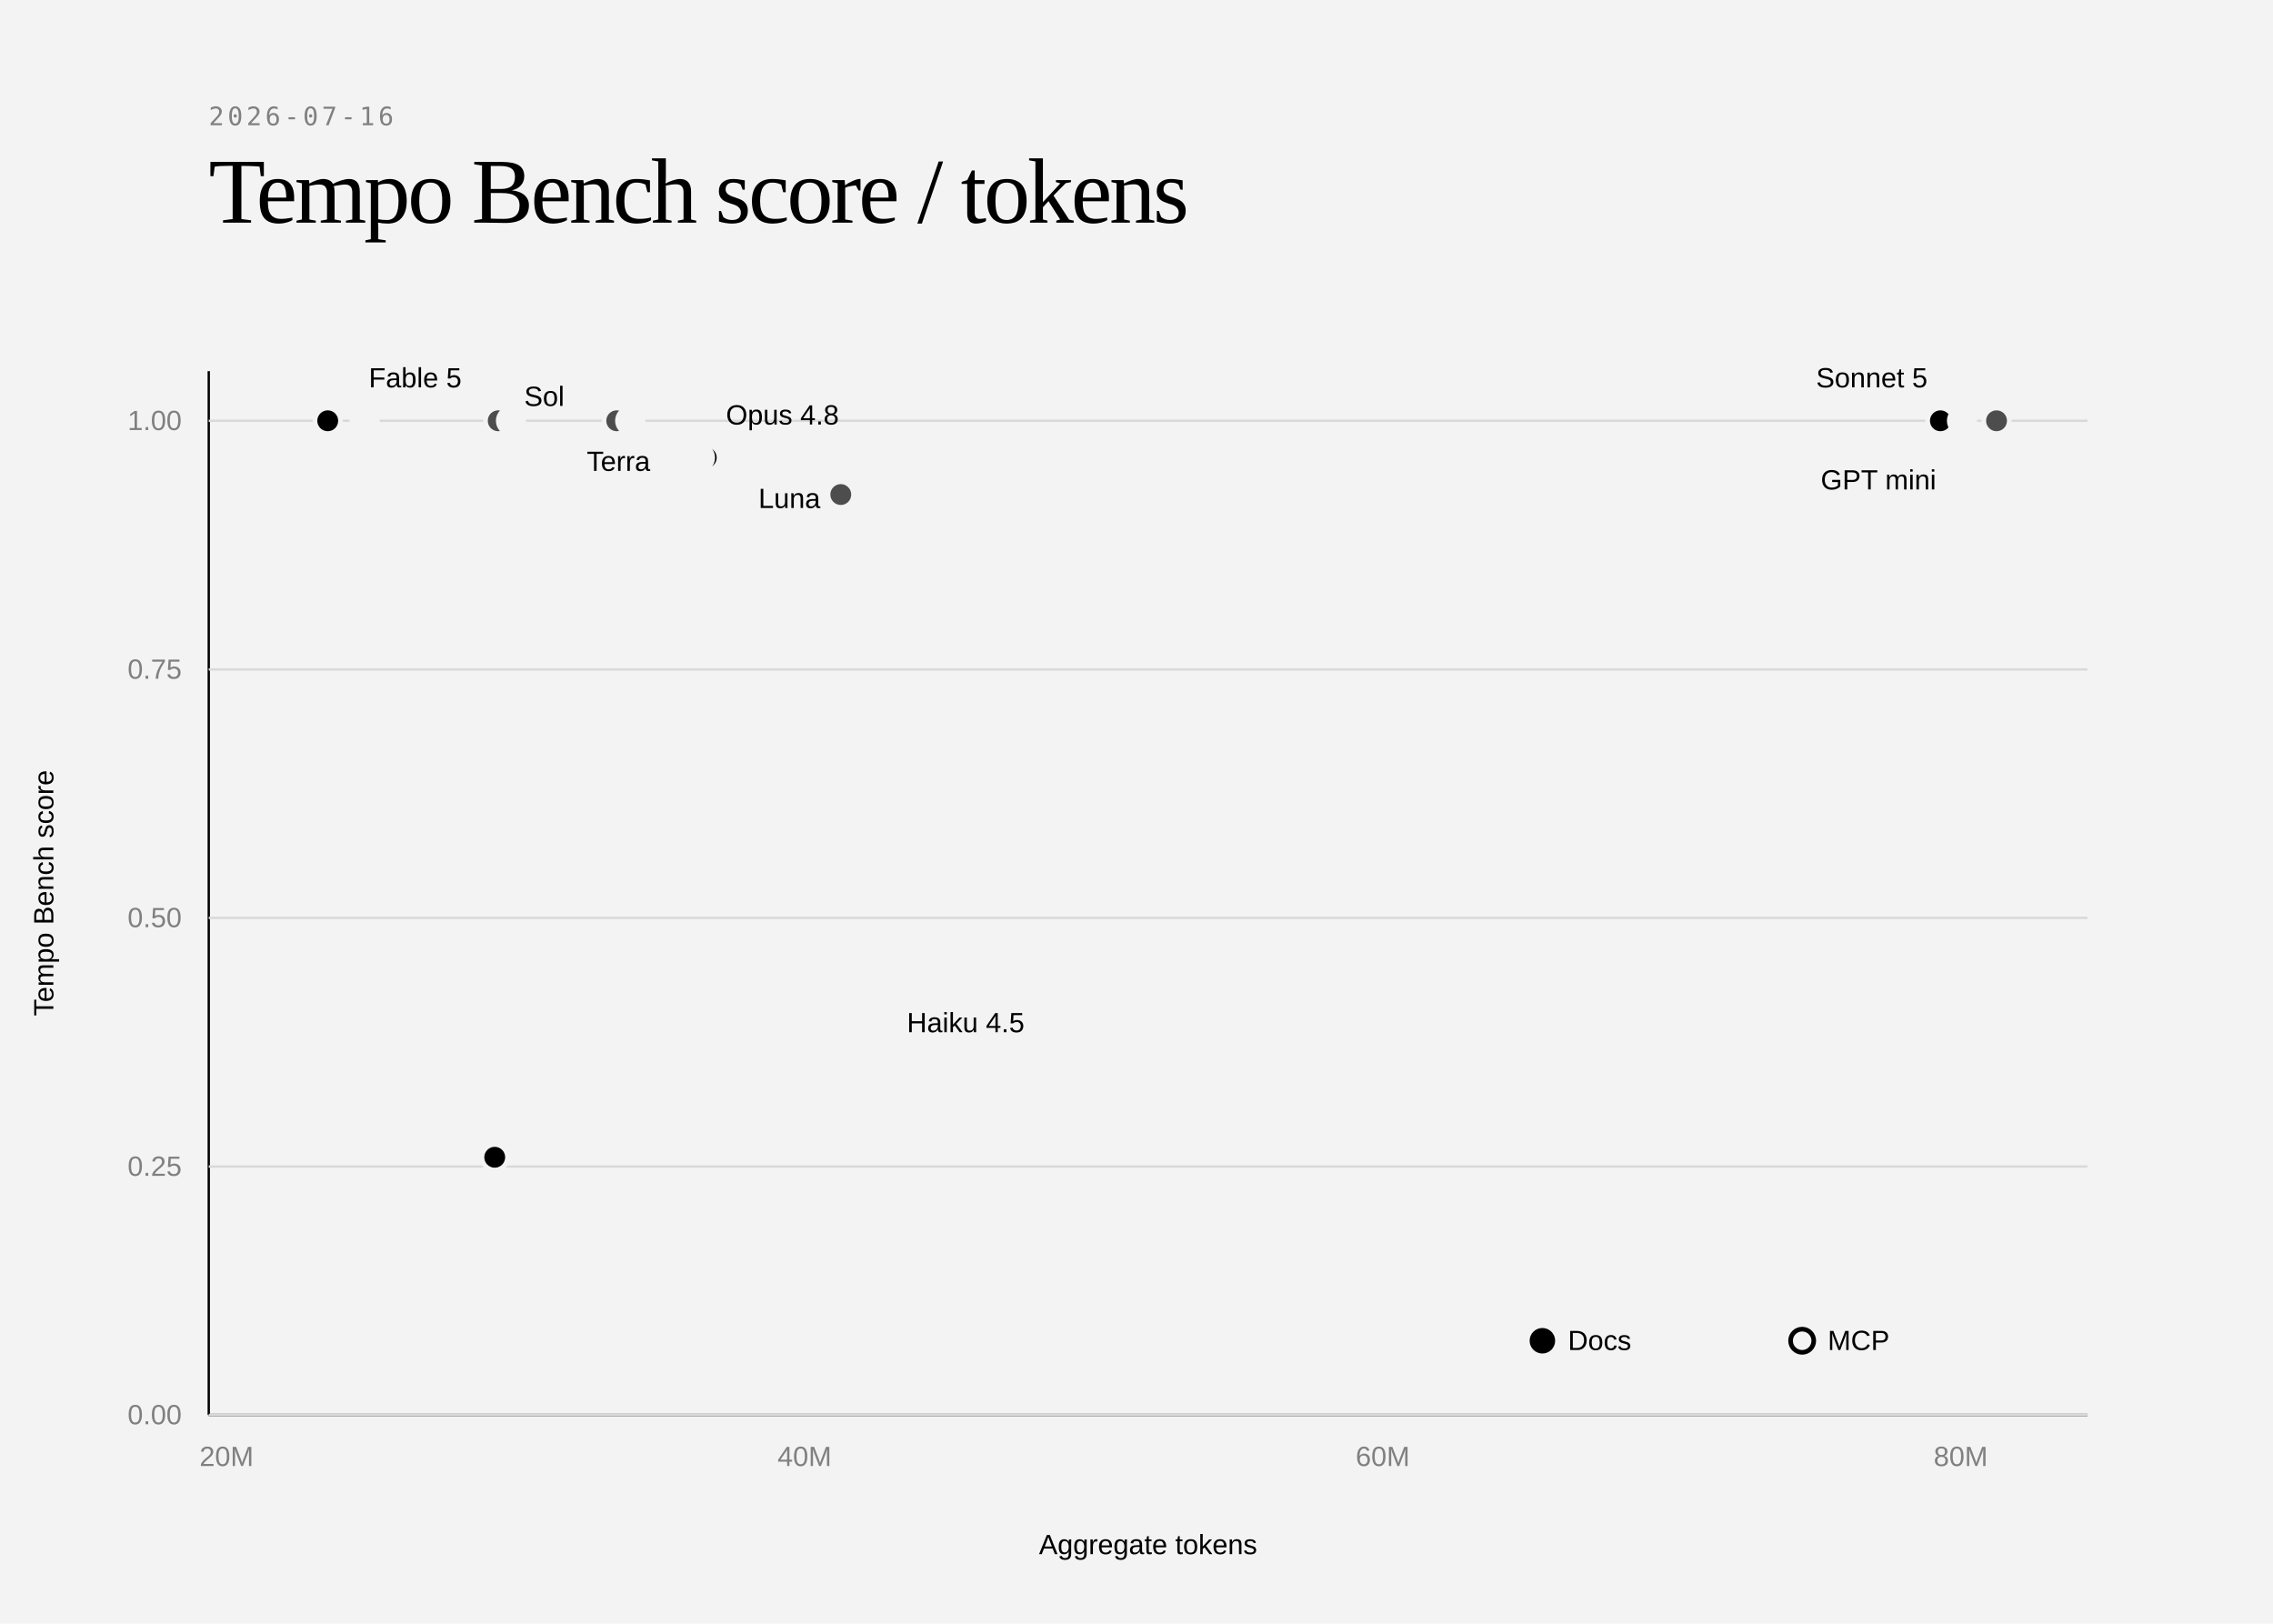
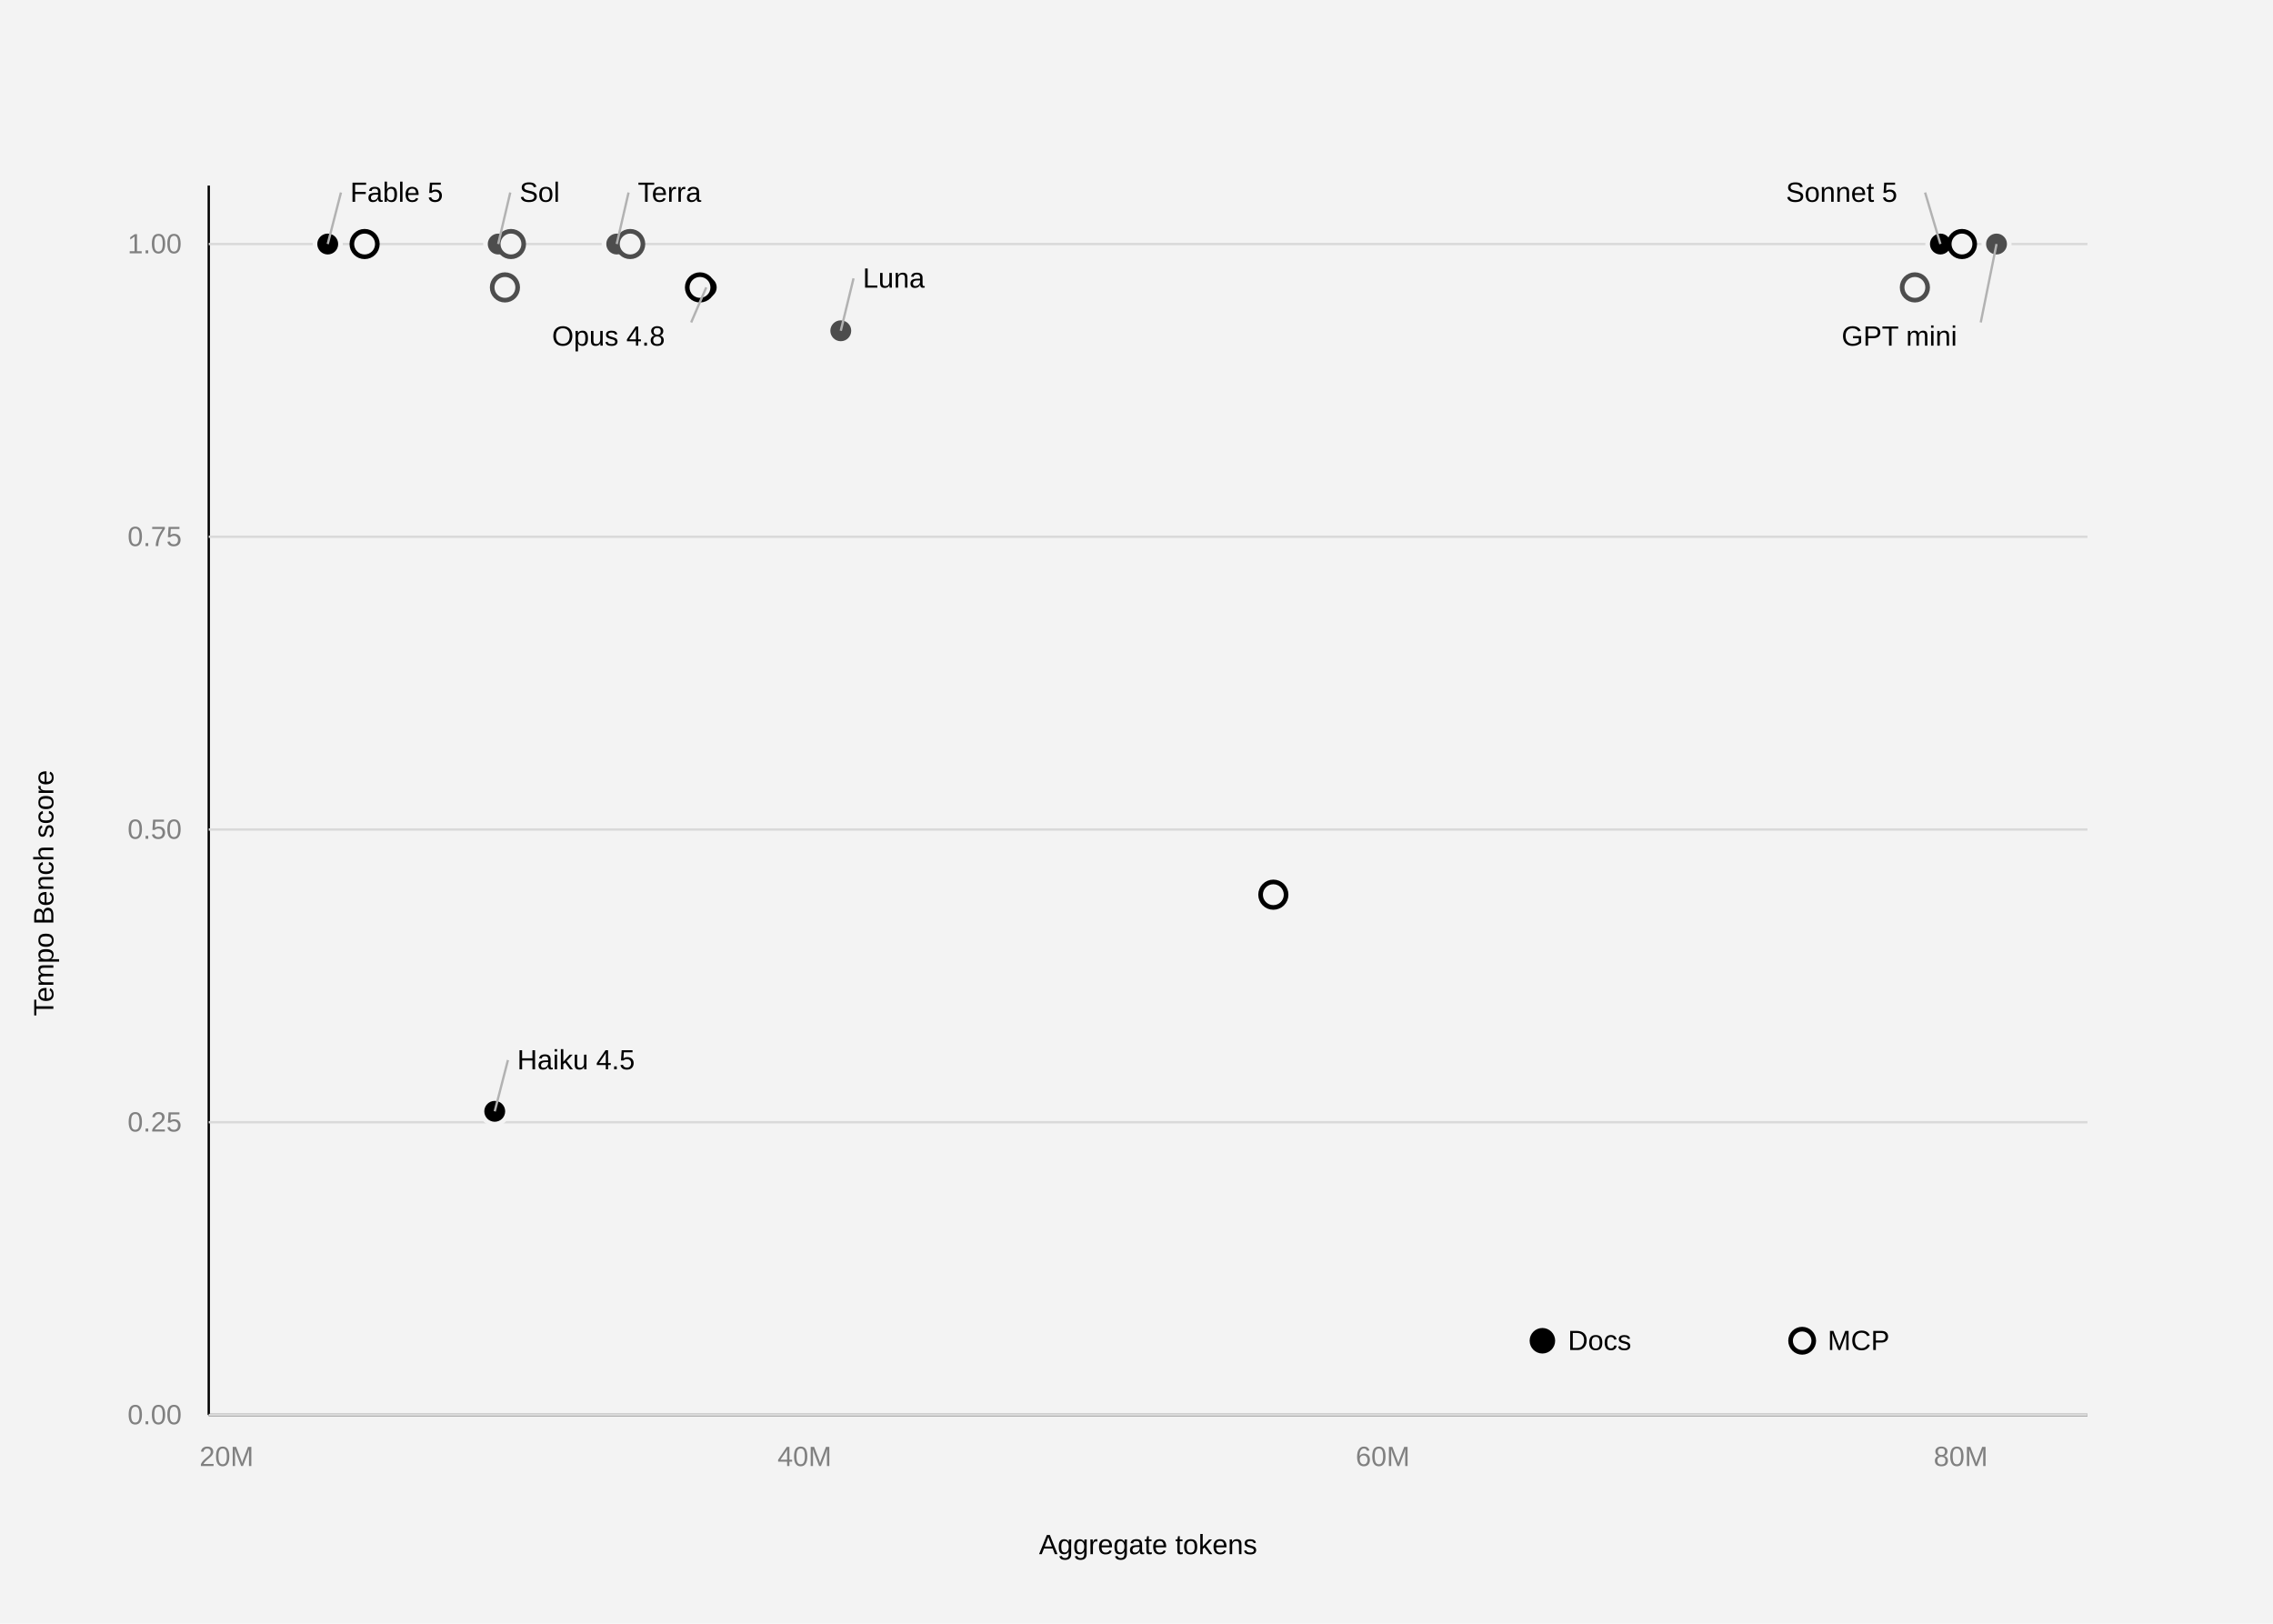
<svg xmlns="http://www.w3.org/2000/svg" width="980" height="700" viewBox="0 0 980 700" role="img" aria-labelledby="title desc">
  <style>
    .page { fill: #f3f3f3; } .ink { fill: #000; } .muted { fill: #808080; }
-     .eyebrow { font: 500 11px 'IBM Plex Mono', monospace; letter-spacing: 1.5px; text-transform: uppercase; }
-     .title { font: 300 40px 'HB Set', 'Times New Roman', Georgia, serif; letter-spacing: -1.2px; }
    .subtitle, .axis-label, .tick, .key { font: 400 12px 'Pilat', Arial, Helvetica, sans-serif; }
    .point-label { font: 400 12px 'Pilat', Arial, Helvetica, sans-serif; }
    .axis { stroke: #000; stroke-width: 1; } .grid { stroke: #d9d9d9; stroke-width: 1; }
    .leader { stroke: #b2b2b2; stroke-width: 1; } .claude { stroke: #000; fill: #000; }
+     .label-background { fill: #f3f3f3; }
    .gpt { stroke: #4d4d4d; fill: #4d4d4d; } .docs { fill: none; stroke-width: 2.25; }
    .mcp { fill: none; stroke-width: 2.25; stroke-dasharray: 1 6; stroke-linecap: round; }
-     .point { stroke: #f3f3f3; stroke-width: 2; }
+     .line-point { stroke: #f3f3f3; stroke-width: 2; } .dot { stroke-width: 2; }
  </style>
  <rect class="page" width="980" height="700" />
-   <text x="90" y="54" class="eyebrow muted">2026-07-16</text>
-   <text x="90" y="96" class="title ink">Tempo Bench score / tokens</text>
  <line x1="90" y1="610" x2="900" y2="610" class="axis" />
-   <line x1="90" y1="160" x2="90" y2="610" class="axis" />
+   <line x1="90" y1="80" x2="90" y2="610" class="axis" />
  <g class="grid">
    <line x1="90" y1="610" x2="900" y2="610" />
-     <line x1="90" y1="502.9" x2="900" y2="502.9" />
-     <line x1="90" y1="395.7" x2="900" y2="395.7" />
-     <line x1="90" y1="288.6" x2="900" y2="288.6" />
-     <line x1="90" y1="181.4" x2="900" y2="181.4" />
+     <line x1="90" y1="483.8" x2="900" y2="483.8" />
+     <line x1="90" y1="357.6" x2="900" y2="357.6" />
+     <line x1="90" y1="231.4" x2="900" y2="231.4" />
+     <line x1="90" y1="105.2" x2="900" y2="105.2" />
  </g>
  <g class="tick muted">
    <text x="55" y="614">0.00</text>
-     <text x="55" y="506.9">0.25</text>
-     <text x="55" y="399.7">0.50</text>
-     <text x="55" y="292.6">0.75</text>
-     <text x="55" y="185.4">1.00</text>
+     <text x="55" y="487.8">0.25</text>
+     <text x="55" y="361.6">0.50</text>
+     <text x="55" y="235.4">0.75</text>
+     <text x="55" y="109.2">1.00</text>
    <text x="86" y="632">20M</text>
    <text x="335.2" y="632">40M</text>
    <text x="584.5" y="632">60M</text>
    <text x="833.7" y="632">80M</text>
  </g>
  <text x="495" y="670" text-anchor="middle" class="axis-label ink">Aggregate tokens</text>
  <text transform="translate(23 385) rotate(-90)" text-anchor="middle" class="axis-label ink">Tempo Bench score</text>
-   <circle class="point dot dot-access-docs" cx="141.3" cy="181.4" r="5.5" fill="#000" stroke="#f3f3f3" />
-   <circle class="point dot dot-access-docs" cx="213.3" cy="498.9" r="5.5" fill="#000" stroke="#f3f3f3" />
-   <circle class="point dot dot-access-docs" cx="304.5" cy="197.3" r="5.5" fill="#000" stroke="#f3f3f3" />
-   <circle class="point dot dot-access-docs" cx="836.6" cy="181.4" r="5.5" fill="#000" stroke="#f3f3f3" />
-   <circle class="point dot dot-access-docs" cx="860.8" cy="181.4" r="5.5" fill="#4d4d4d" stroke="#f3f3f3" />
-   <circle class="point dot dot-access-docs" cx="362.5" cy="213.2" r="5.5" fill="#4d4d4d" stroke="#f3f3f3" />
-   <circle class="point dot dot-access-docs" cx="214.8" cy="181.4" r="5.5" fill="#4d4d4d" stroke="#f3f3f3" />
-   <circle class="point dot dot-access-docs" cx="265.9" cy="181.4" r="5.5" fill="#4d4d4d" stroke="#f3f3f3" />
-   <circle class="point dot dot-access-mcp" cx="157.2" cy="181.4" r="5.5" fill="#f3f3f3" stroke="#000" />
-   <circle class="point dot dot-access-mcp" cx="549" cy="419.5" r="5.5" fill="#f3f3f3" stroke="#000" />
-   <circle class="point dot dot-access-mcp" cx="301.8" cy="197.3" r="5.5" fill="#f3f3f3" stroke="#000" />
-   <circle class="point dot dot-access-mcp" cx="845.9" cy="181.4" r="5.5" fill="#f3f3f3" stroke="#000" />
-   <circle class="point dot dot-access-mcp" cx="825.6" cy="197.3" r="5.5" fill="#f3f3f3" stroke="#4d4d4d" />
-   <circle class="point dot dot-access-mcp" cx="271.7" cy="181.4" r="5.5" fill="#f3f3f3" stroke="#4d4d4d" />
-   <circle class="point dot dot-access-mcp" cx="217.7" cy="197.3" r="5.5" fill="#f3f3f3" stroke="#4d4d4d" />
-   <circle class="point dot dot-access-mcp" cx="220.3" cy="181.4" r="5.5" fill="#f3f3f3" stroke="#4d4d4d" />
-   <g class="leader" />
+   <circle class="point dot dot-access-docs" cx="141.3" cy="105.2" r="5.5" fill="#000" stroke="#f3f3f3" />
+   <circle class="point dot dot-access-docs" cx="213.3" cy="479.1" r="5.5" fill="#000" stroke="#f3f3f3" />
+   <circle class="point dot dot-access-docs" cx="304.5" cy="123.9" r="5.5" fill="#000" stroke="#f3f3f3" />
+   <circle class="point dot dot-access-docs" cx="836.6" cy="105.2" r="5.5" fill="#000" stroke="#f3f3f3" />
+   <circle class="point dot dot-access-docs" cx="860.8" cy="105.2" r="5.5" fill="#4d4d4d" stroke="#f3f3f3" />
+   <circle class="point dot dot-access-docs" cx="362.5" cy="142.6" r="5.5" fill="#4d4d4d" stroke="#f3f3f3" />
+   <circle class="point dot dot-access-docs" cx="214.8" cy="105.2" r="5.5" fill="#4d4d4d" stroke="#f3f3f3" />
+   <circle class="point dot dot-access-docs" cx="265.9" cy="105.2" r="5.5" fill="#4d4d4d" stroke="#f3f3f3" />
+   <circle class="point dot dot-access-mcp" cx="157.2" cy="105.2" r="5.5" fill="#f3f3f3" stroke="#000" />
+   <circle class="point dot dot-access-mcp" cx="549" cy="385.7" r="5.5" fill="#f3f3f3" stroke="#000" />
+   <circle class="point dot dot-access-mcp" cx="301.8" cy="123.9" r="5.5" fill="#f3f3f3" stroke="#000" />
+   <circle class="point dot dot-access-mcp" cx="845.9" cy="105.2" r="5.5" fill="#f3f3f3" stroke="#000" />
+   <circle class="point dot dot-access-mcp" cx="825.6" cy="123.9" r="5.5" fill="#f3f3f3" stroke="#4d4d4d" />
+   <circle class="point dot dot-access-mcp" cx="271.7" cy="105.2" r="5.5" fill="#f3f3f3" stroke="#4d4d4d" />
+   <circle class="point dot dot-access-mcp" cx="217.7" cy="123.9" r="5.5" fill="#f3f3f3" stroke="#4d4d4d" />
+   <circle class="point dot dot-access-mcp" cx="220.3" cy="105.2" r="5.5" fill="#f3f3f3" stroke="#4d4d4d" />
+   <g class="leader">
+     <line x1="141.3" y1="105.2" x2="147" y2="83" />
+     <line x1="213.3" y1="479.1" x2="219" y2="457" />
+     <line x1="214.8" y1="105.2" x2="220" y2="83" />
+     <line x1="265.9" y1="105.2" x2="271" y2="83" />
+     <line x1="304.5" y1="123.9" x2="298" y2="139" />
+     <line x1="362.5" y1="142.6" x2="368" y2="120" />
+     <line x1="836.6" y1="105.2" x2="830" y2="83" />
+     <line x1="860.8" y1="105.2" x2="854" y2="139" />
+   </g>
+   <g class="label-background">
+     <rect x="148" y="74" width="55" height="17" rx="2" />
+     <rect x="220" y="448" width="69" height="17" rx="2" />
+     <rect x="221" y="74" width="38" height="17" rx="2" />
+     <rect x="272" y="74" width="41" height="17" rx="2" />
+     <rect x="235" y="136" width="62" height="17" rx="2" />
+     <rect x="369" y="111" width="38" height="17" rx="2" />
+     <rect x="767" y="74" width="62" height="17" rx="2" />
+     <rect x="791" y="136" width="62" height="17" rx="2" />
+   </g>
  <g class="point-label ink">
-     <text x="159" y="167">Fable 5</text>
-     <text x="226" y="175">Sol</text>
-     <text x="253" y="203">Terra</text>
-     <text x="313" y="183">Opus 4.8</text>
-     <text x="327" y="219">Luna</text>
-     <text x="391" y="445">Haiku 4.5</text>
-     <text x="783" y="167">Sonnet 5</text>
-     <text x="785" y="211">GPT mini</text>
+     <text x="151" y="87">Fable 5</text>
+     <text x="223" y="461">Haiku 4.5</text>
+     <text x="224" y="87">Sol</text>
+     <text x="275" y="87">Terra</text>
+     <text x="238" y="149">Opus 4.8</text>
+     <text x="372" y="124">Luna</text>
+     <text x="770" y="87">Sonnet 5</text>
+     <text x="794" y="149">GPT mini</text>
  </g>
  <g class="key">
    <circle cx="665" cy="578" r="5" fill="#000" stroke="#000" />
    <text x="676" y="582" class="ink">Docs</text>
    <circle cx="777" cy="578" r="5" fill="#f3f3f3" stroke="#000" stroke-width="2" />
    <text x="788" y="582" class="ink">MCP</text>
  </g>
</svg>
